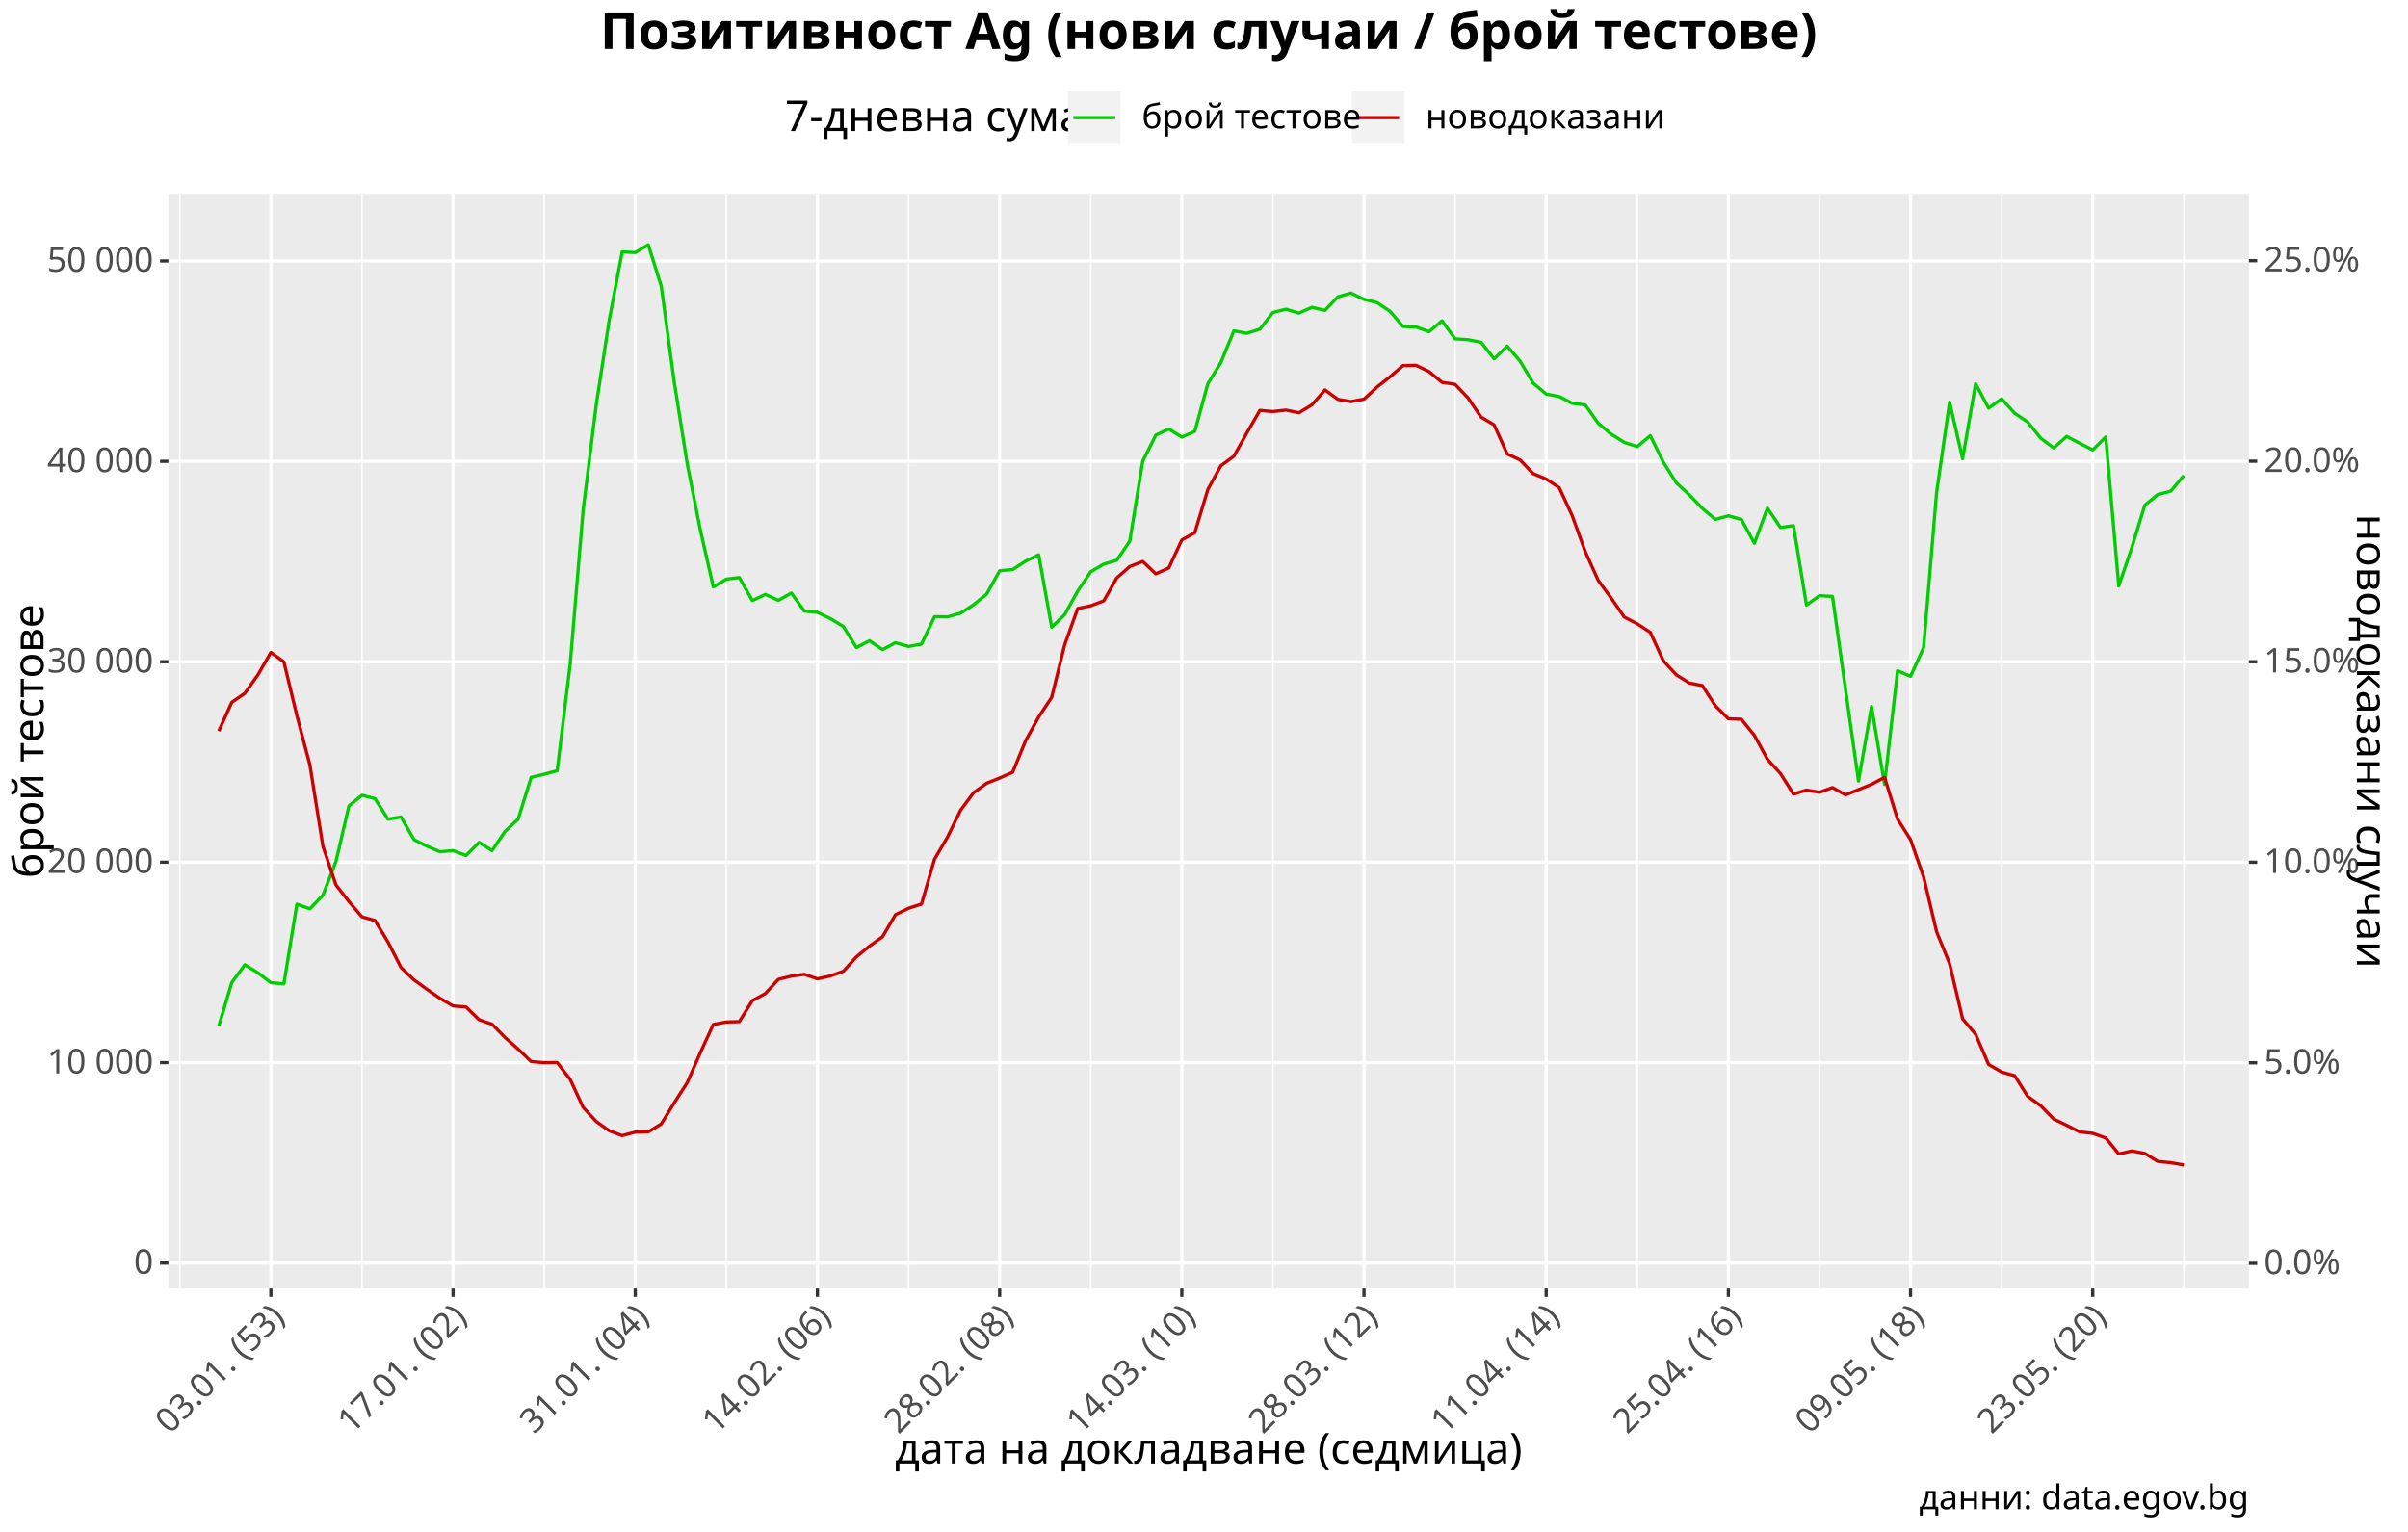
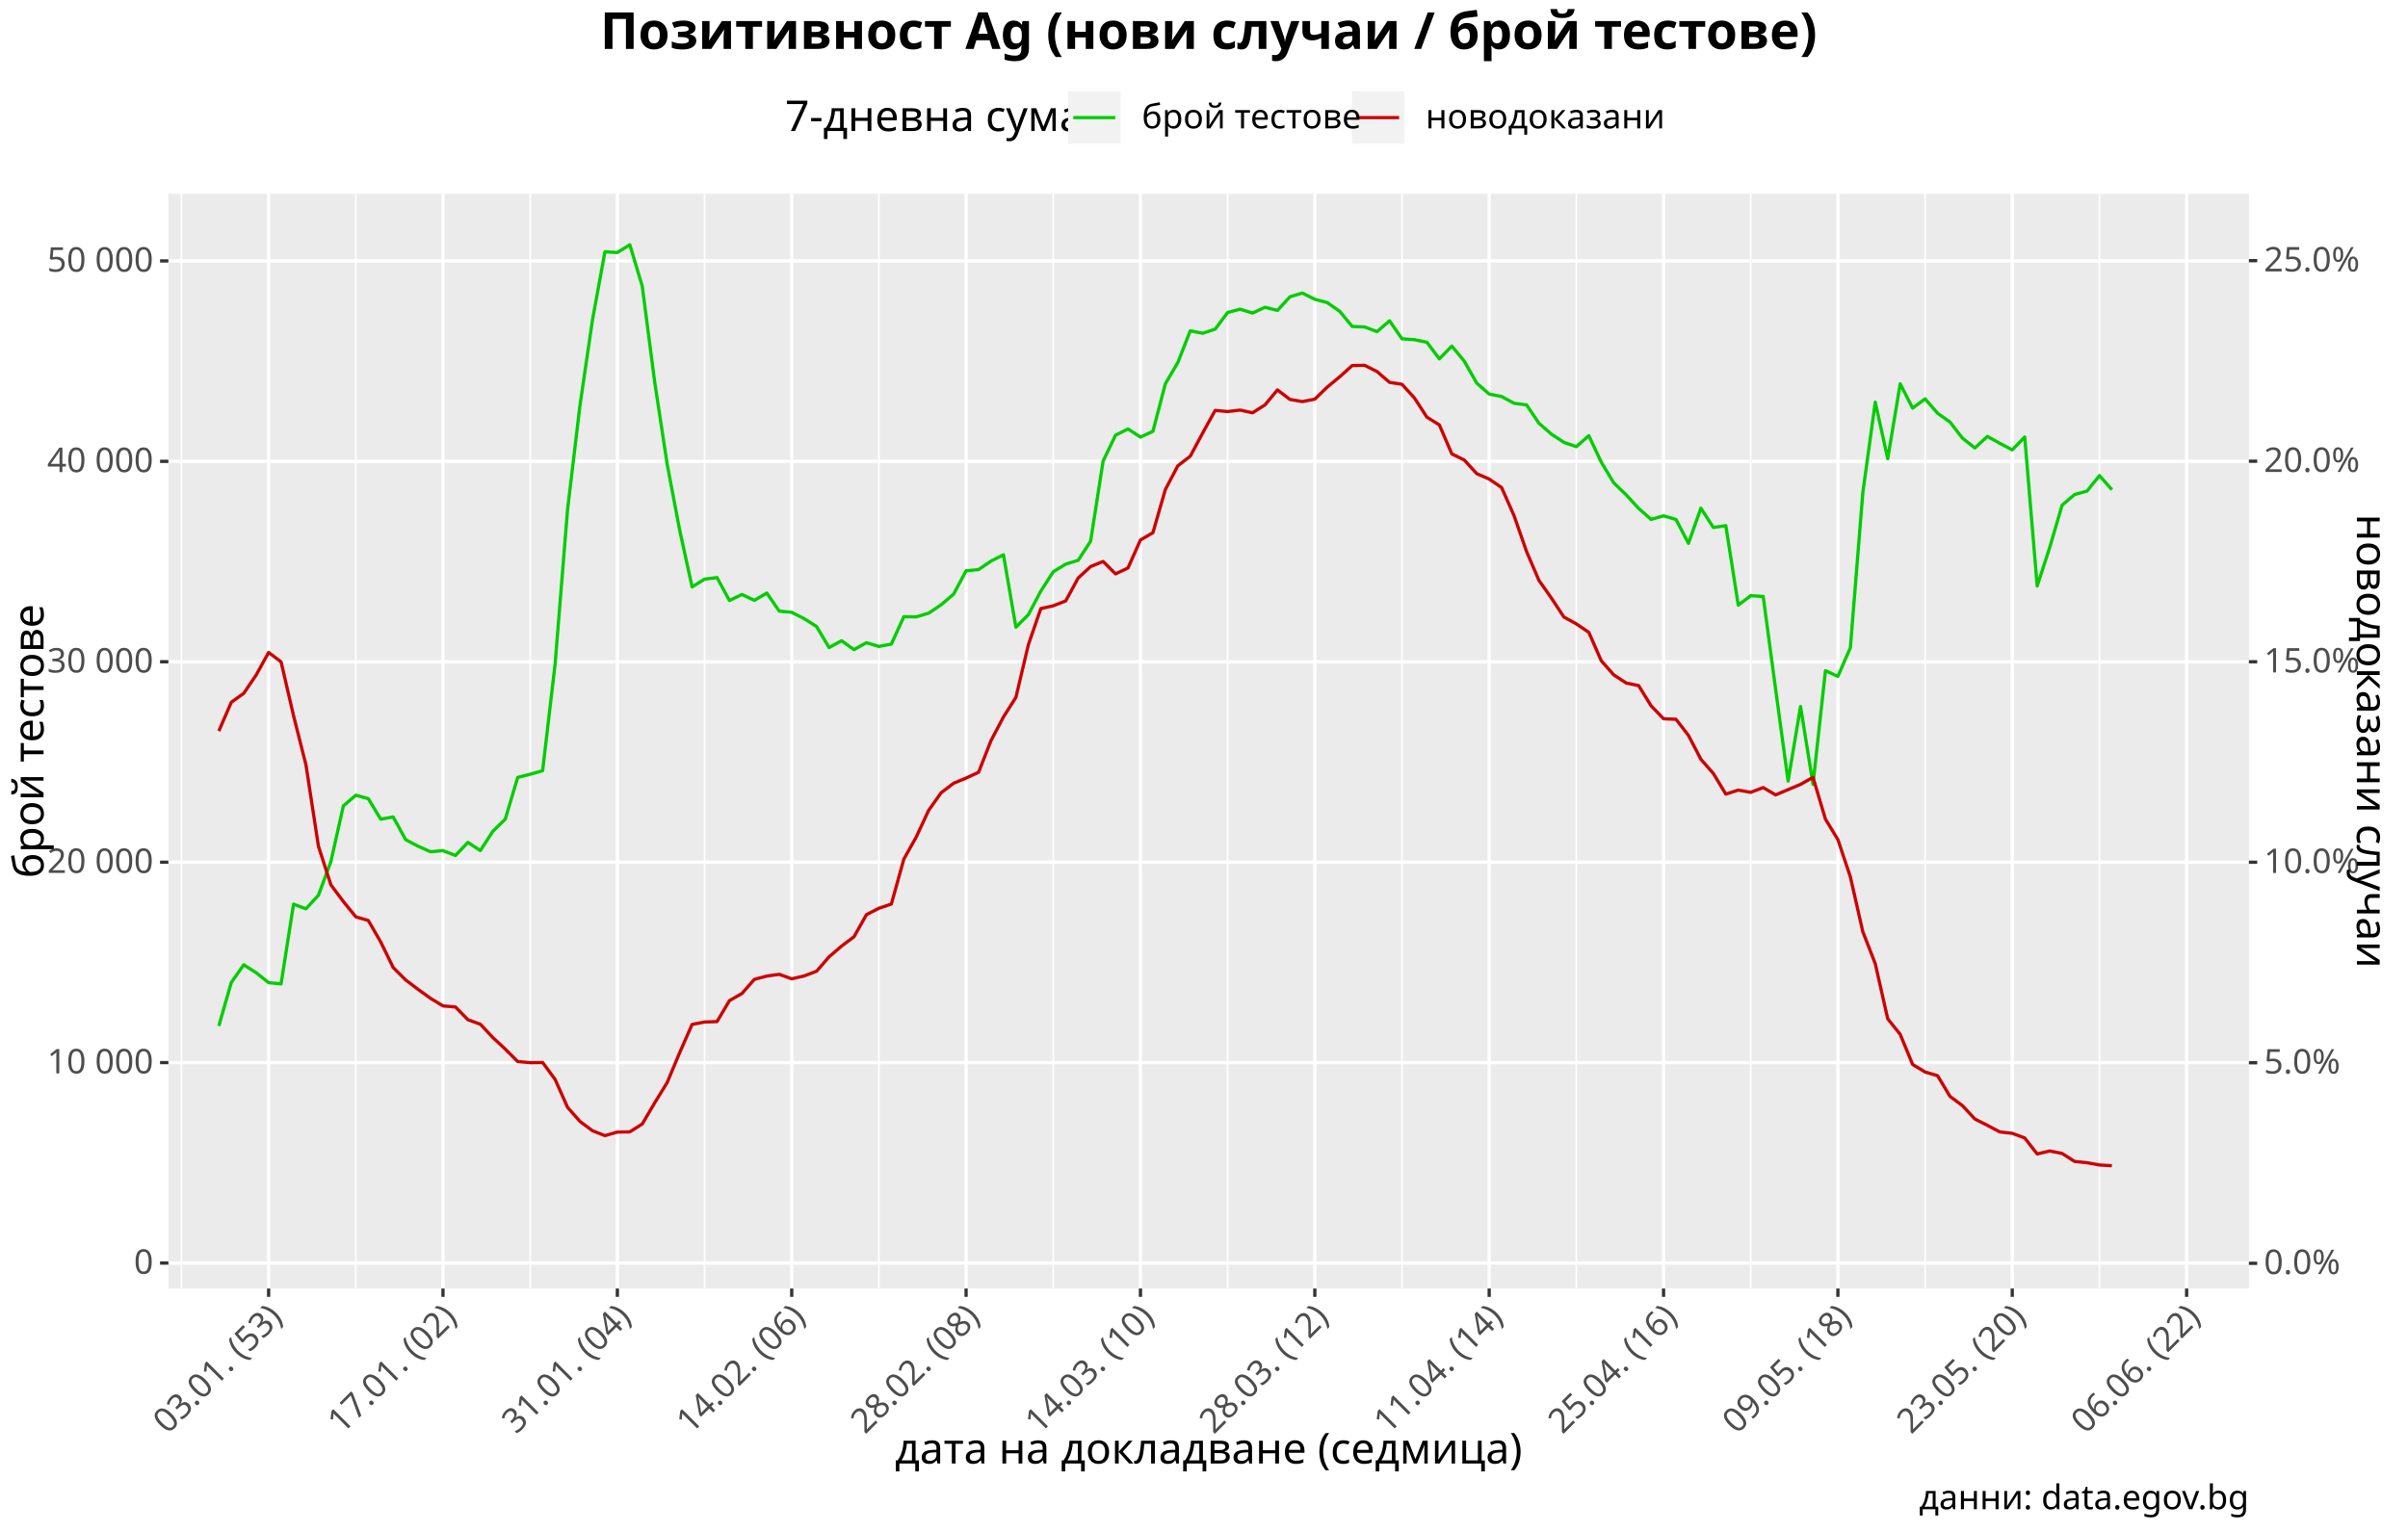
<svg xmlns="http://www.w3.org/2000/svg" class="svglite" viewBox="0 0 792.00 504.00">
  <defs>
    <style type="text/css">
    .svglite line, .svglite polyline, .svglite polygon, .svglite path, .svglite rect, .svglite circle {
      fill: none;
      stroke: #000000;
      stroke-linecap: round;
      stroke-linejoin: round;
      stroke-miterlimit: 10.00;
    }
  </style>
  </defs>
  <rect width="100%" height="100%" style="stroke: none; fill: #FFFFFF;" />
  <defs>
    <clipPath id="cpMC4wMHw3OTIuMDB8MC4wMHw1MDQuMDA=">
      <rect x="0.00" y="0.00" width="792.00" height="504.00" />
    </clipPath>
  </defs>
  <g clip-path="url(#cpMC4wMHw3OTIuMDB8MC4wMHw1MDQuMDA=)">
    <rect x="-0" y="-0" width="792.00" height="504.00" style="stroke-width: 1.07; stroke: #FFFFFF; fill: #FFFFFF;" />
  </g>
  <defs>
    <clipPath id="cpNTUuMzh8NzM5LjY3fDYzLjc3fDQyMy45Mg==">
      <rect x="55.38" y="63.77" width="684.30" height="360.15" />
    </clipPath>
  </defs>
  <g clip-path="url(#cpNTUuMzh8NzM5LjY3fDYzLjc3fDQyMy45Mg==)">
    <rect x="55.38" y="63.77" width="684.30" height="360.15" style="stroke-width: 1.07; stroke: none; fill: #EBEBEB;" />
-     <polyline points="59.12,423.92 59.12,63.77 " style="stroke-width: 0.53; stroke: #FFFFFF; stroke-linecap: butt;" />
-     <polyline points="119.05,423.92 119.05,63.77 " style="stroke-width: 0.53; stroke: #FFFFFF; stroke-linecap: butt;" />
-     <polyline points="178.97,423.92 178.97,63.77 " style="stroke-width: 0.53; stroke: #FFFFFF; stroke-linecap: butt;" />
-     <polyline points="238.89,423.92 238.89,63.77 " style="stroke-width: 0.53; stroke: #FFFFFF; stroke-linecap: butt;" />
-     <polyline points="298.81,423.92 298.81,63.77 " style="stroke-width: 0.53; stroke: #FFFFFF; stroke-linecap: butt;" />
-     <polyline points="358.74,423.92 358.74,63.77 " style="stroke-width: 0.53; stroke: #FFFFFF; stroke-linecap: butt;" />
-     <polyline points="418.66,423.92 418.66,63.77 " style="stroke-width: 0.53; stroke: #FFFFFF; stroke-linecap: butt;" />
-     <polyline points="478.58,423.92 478.58,63.77 " style="stroke-width: 0.53; stroke: #FFFFFF; stroke-linecap: butt;" />
-     <polyline points="538.51,423.92 538.51,63.77 " style="stroke-width: 0.53; stroke: #FFFFFF; stroke-linecap: butt;" />
-     <polyline points="598.43,423.92 598.43,63.77 " style="stroke-width: 0.53; stroke: #FFFFFF; stroke-linecap: butt;" />
-     <polyline points="658.35,423.92 658.35,63.77 " style="stroke-width: 0.53; stroke: #FFFFFF; stroke-linecap: butt;" />
-     <polyline points="718.27,423.92 718.27,63.77 " style="stroke-width: 0.53; stroke: #FFFFFF; stroke-linecap: butt;" />
+     <polyline points="59.68,423.92 59.68,63.77 " style="stroke-width: 0.53; stroke: #FFFFFF; stroke-linecap: butt;" />
+     <polyline points="117.03,423.92 117.03,63.77 " style="stroke-width: 0.53; stroke: #FFFFFF; stroke-linecap: butt;" />
+     <polyline points="174.38,423.92 174.38,63.77 " style="stroke-width: 0.53; stroke: #FFFFFF; stroke-linecap: butt;" />
+     <polyline points="231.73,423.92 231.73,63.77 " style="stroke-width: 0.53; stroke: #FFFFFF; stroke-linecap: butt;" />
+     <polyline points="289.08,423.92 289.08,63.77 " style="stroke-width: 0.53; stroke: #FFFFFF; stroke-linecap: butt;" />
+     <polyline points="346.42,423.92 346.42,63.77 " style="stroke-width: 0.53; stroke: #FFFFFF; stroke-linecap: butt;" />
+     <polyline points="403.77,423.92 403.77,63.77 " style="stroke-width: 0.53; stroke: #FFFFFF; stroke-linecap: butt;" />
+     <polyline points="461.12,423.92 461.12,63.77 " style="stroke-width: 0.53; stroke: #FFFFFF; stroke-linecap: butt;" />
+     <polyline points="518.47,423.92 518.47,63.77 " style="stroke-width: 0.53; stroke: #FFFFFF; stroke-linecap: butt;" />
+     <polyline points="575.82,423.92 575.82,63.77 " style="stroke-width: 0.53; stroke: #FFFFFF; stroke-linecap: butt;" />
+     <polyline points="633.17,423.92 633.17,63.77 " style="stroke-width: 0.53; stroke: #FFFFFF; stroke-linecap: butt;" />
+     <polyline points="690.52,423.92 690.52,63.77 " style="stroke-width: 0.53; stroke: #FFFFFF; stroke-linecap: butt;" />
    <polyline points="55.38,415.54 739.67,415.54 " style="stroke-width: 1.07; stroke: #FFFFFF; stroke-linecap: butt;" />
    <polyline points="55.38,349.60 739.67,349.60 " style="stroke-width: 1.07; stroke: #FFFFFF; stroke-linecap: butt;" />
    <polyline points="55.38,283.66 739.67,283.66 " style="stroke-width: 1.07; stroke: #FFFFFF; stroke-linecap: butt;" />
    <polyline points="55.38,217.72 739.67,217.72 " style="stroke-width: 1.07; stroke: #FFFFFF; stroke-linecap: butt;" />
    <polyline points="55.38,151.78 739.67,151.78 " style="stroke-width: 1.07; stroke: #FFFFFF; stroke-linecap: butt;" />
    <polyline points="55.38,85.84 739.67,85.84 " style="stroke-width: 1.07; stroke: #FFFFFF; stroke-linecap: butt;" />
-     <polyline points="89.09,423.92 89.09,63.77 " style="stroke-width: 1.07; stroke: #FFFFFF; stroke-linecap: butt;" />
-     <polyline points="149.01,423.92 149.01,63.77 " style="stroke-width: 1.07; stroke: #FFFFFF; stroke-linecap: butt;" />
-     <polyline points="208.93,423.92 208.93,63.77 " style="stroke-width: 1.07; stroke: #FFFFFF; stroke-linecap: butt;" />
-     <polyline points="268.85,423.92 268.85,63.77 " style="stroke-width: 1.07; stroke: #FFFFFF; stroke-linecap: butt;" />
-     <polyline points="328.78,423.92 328.78,63.77 " style="stroke-width: 1.07; stroke: #FFFFFF; stroke-linecap: butt;" />
-     <polyline points="388.70,423.92 388.70,63.77 " style="stroke-width: 1.07; stroke: #FFFFFF; stroke-linecap: butt;" />
-     <polyline points="448.62,423.92 448.62,63.77 " style="stroke-width: 1.07; stroke: #FFFFFF; stroke-linecap: butt;" />
-     <polyline points="508.54,423.92 508.54,63.77 " style="stroke-width: 1.07; stroke: #FFFFFF; stroke-linecap: butt;" />
-     <polyline points="568.47,423.92 568.47,63.77 " style="stroke-width: 1.07; stroke: #FFFFFF; stroke-linecap: butt;" />
-     <polyline points="628.39,423.92 628.39,63.77 " style="stroke-width: 1.07; stroke: #FFFFFF; stroke-linecap: butt;" />
-     <polyline points="688.31,423.92 688.31,63.77 " style="stroke-width: 1.07; stroke: #FFFFFF; stroke-linecap: butt;" />
-     <polyline points="71.96,337.54 76.24,323.25 80.52,317.42 84.80,320.03 89.09,323.30 93.37,323.69 97.65,297.47 101.93,298.99 106.21,294.53 110.49,283.43 114.77,265.14 119.05,261.63 123.33,262.76 127.61,269.51 131.89,268.78 136.17,276.24 140.45,278.41 144.73,280.23 149.01,279.85 153.29,281.46 157.57,277.15 161.85,279.84 166.13,273.50 170.41,269.51 174.69,255.76 178.97,254.73 183.25,253.57 187.53,218.53 191.81,167.68 196.09,133.31 200.37,105.33 204.65,82.84 208.93,83.09 213.21,80.52 217.49,94.15 221.77,125.75 226.05,152.74 230.33,174.30 234.61,193.10 238.89,190.54 243.17,190.02 247.45,197.57 251.73,195.58 256.01,197.51 260.29,195.12 264.57,201.05 268.85,201.46 273.13,203.54 277.41,206.14 281.69,213.05 285.97,210.80 290.25,213.73 294.53,211.45 298.81,212.68 303.09,211.90 307.37,202.90 311.66,202.95 315.94,201.73 320.22,198.96 324.50,195.46 328.78,187.79 333.06,187.39 337.34,184.61 341.62,182.52 345.90,206.36 350.18,202.22 354.46,194.47 358.74,188.12 363.02,185.60 367.30,184.34 371.58,178.05 375.86,151.71 380.14,143.17 384.42,141.13 388.70,143.80 392.98,141.91 397.26,126.25 401.54,119.28 405.82,108.84 410.10,109.65 414.38,108.28 418.66,102.82 422.94,101.72 427.22,103.00 431.50,101.10 435.78,102.12 440.06,97.64 444.34,96.41 448.62,98.47 452.90,99.56 457.18,102.42 461.46,107.40 465.74,107.57 470.02,109.11 474.30,105.54 478.58,111.47 482.86,111.76 487.14,112.60 491.42,118.06 495.70,113.87 499.98,118.82 504.26,126.04 508.54,129.65 512.82,130.45 517.10,132.68 521.38,133.21 525.66,139.26 529.94,142.84 534.22,145.53 538.51,146.95 542.79,143.34 547.07,152.05 551.35,158.86 555.63,162.80 559.91,167.27 564.19,170.89 568.47,169.71 572.75,170.90 577.03,178.75 581.31,167.19 585.59,173.54 589.87,172.94 594.15,199.09 598.43,195.98 602.71,196.23 606.99,226.74 611.27,256.98 615.55,232.43 619.83,258.05 624.11,220.66 628.39,222.52 632.67,213.10 636.95,162.08 641.23,132.31 645.51,150.92 649.79,126.28 654.07,134.28 658.35,131.22 662.63,135.95 666.91,138.85 671.19,144.15 675.47,147.38 679.75,143.59 684.03,145.84 688.31,148.02 692.59,143.77 696.87,192.80 701.15,180.20 705.43,166.21 709.71,162.70 713.99,161.58 718.27,156.47 " style="stroke-width: 1.07; stroke: #00CD00; stroke-linecap: butt;" />
-     <polyline points="71.96,240.52 76.24,231.05 80.52,228.11 84.80,222.07 89.09,214.65 93.37,217.76 97.65,235.47 101.93,251.69 106.21,278.43 110.49,291.13 114.77,296.61 119.05,301.64 123.33,302.84 127.61,309.91 131.89,318.31 136.17,322.40 140.45,325.50 144.73,328.46 149.01,330.95 153.29,331.29 157.57,335.49 161.85,336.97 166.13,341.34 170.41,345.15 174.69,349.25 178.97,349.62 183.25,349.56 187.53,355.11 191.81,364.32 196.09,368.95 200.37,372.01 204.65,373.62 208.93,372.46 213.21,372.38 217.49,369.79 221.77,362.82 226.05,356.15 230.33,346.37 234.61,337.04 238.89,336.24 243.17,336.11 247.45,329.21 251.73,326.87 256.01,322.21 260.29,321.13 264.57,320.55 268.85,322.04 273.13,321.08 277.41,319.53 281.69,314.79 285.97,311.27 290.25,308.20 294.53,300.92 298.81,298.82 303.09,297.43 307.37,282.67 311.66,275.36 315.94,266.56 320.22,260.80 324.50,257.69 328.78,255.98 333.06,254.09 337.34,243.68 341.62,235.89 345.90,229.42 350.18,212.12 354.46,200.22 358.74,199.31 363.02,197.70 367.30,190.16 371.58,186.40 375.86,184.72 380.14,188.80 384.42,186.86 388.70,177.65 392.98,175.26 397.26,161.05 401.54,153.25 405.82,150.09 410.10,142.43 414.38,135.02 418.66,135.40 422.94,134.92 427.22,135.81 431.50,133.20 435.78,128.29 440.06,131.41 444.34,132.12 448.62,131.32 452.90,127.35 457.18,123.96 461.46,120.27 465.74,120.19 470.02,122.25 474.30,125.80 478.58,126.43 482.86,130.94 487.14,137.24 491.42,139.79 495.70,149.33 499.98,151.34 504.26,155.83 508.54,157.61 512.82,160.42 517.10,169.69 521.38,181.46 525.66,190.97 529.94,196.79 534.22,203.01 538.51,205.26 542.79,208.05 547.07,217.39 551.35,222.03 555.63,224.72 559.91,225.56 564.19,232.21 568.47,236.48 572.75,236.64 577.03,241.95 581.31,249.81 585.59,254.48 589.87,261.26 594.15,259.94 598.43,260.68 602.71,259.11 606.99,261.52 611.27,259.79 615.55,258.06 619.83,255.75 624.11,269.50 628.39,276.24 632.67,288.48 636.95,306.54 641.23,317.05 645.51,335.19 649.79,340.29 654.07,350.21 658.35,352.69 662.63,353.90 666.91,360.70 671.19,363.76 675.47,368.16 679.75,370.23 684.03,372.40 688.31,372.86 692.59,374.39 696.87,379.66 701.15,378.67 705.43,379.48 709.71,382.11 713.99,382.53 718.27,383.28 " style="stroke-width: 1.07; stroke: #CD0000; stroke-linecap: butt;" />
+     <polyline points="88.35,423.92 88.35,63.77 " style="stroke-width: 1.07; stroke: #FFFFFF; stroke-linecap: butt;" />
+     <polyline points="145.70,423.92 145.70,63.77 " style="stroke-width: 1.07; stroke: #FFFFFF; stroke-linecap: butt;" />
+     <polyline points="203.05,423.92 203.05,63.77 " style="stroke-width: 1.07; stroke: #FFFFFF; stroke-linecap: butt;" />
+     <polyline points="260.40,423.92 260.40,63.77 " style="stroke-width: 1.07; stroke: #FFFFFF; stroke-linecap: butt;" />
+     <polyline points="317.75,423.92 317.75,63.77 " style="stroke-width: 1.07; stroke: #FFFFFF; stroke-linecap: butt;" />
+     <polyline points="375.10,423.92 375.10,63.77 " style="stroke-width: 1.07; stroke: #FFFFFF; stroke-linecap: butt;" />
+     <polyline points="432.45,423.92 432.45,63.77 " style="stroke-width: 1.07; stroke: #FFFFFF; stroke-linecap: butt;" />
+     <polyline points="489.80,423.92 489.80,63.77 " style="stroke-width: 1.07; stroke: #FFFFFF; stroke-linecap: butt;" />
+     <polyline points="547.15,423.92 547.15,63.77 " style="stroke-width: 1.07; stroke: #FFFFFF; stroke-linecap: butt;" />
+     <polyline points="604.49,423.92 604.49,63.77 " style="stroke-width: 1.07; stroke: #FFFFFF; stroke-linecap: butt;" />
+     <polyline points="661.84,423.92 661.84,63.77 " style="stroke-width: 1.07; stroke: #FFFFFF; stroke-linecap: butt;" />
+     <polyline points="719.19,423.92 719.19,63.77 " style="stroke-width: 1.07; stroke: #FFFFFF; stroke-linecap: butt;" />
+     <polyline points="71.97,337.54 76.07,323.25 80.16,317.42 84.26,320.03 88.35,323.30 92.45,323.69 96.55,297.47 100.64,298.99 104.74,294.53 108.84,283.43 112.93,265.14 117.03,261.63 121.13,262.76 125.22,269.51 129.32,268.78 133.41,276.24 137.51,278.41 141.61,280.23 145.70,279.85 149.80,281.46 153.90,277.15 157.99,279.84 162.09,273.50 166.18,269.51 170.28,255.76 174.38,254.73 178.47,253.57 182.57,218.53 186.67,167.68 190.76,133.31 194.86,105.33 198.96,82.84 203.05,83.09 207.15,80.52 211.24,94.15 215.34,125.75 219.44,152.74 223.53,174.30 227.63,193.10 231.73,190.54 235.82,190.02 239.92,197.57 244.02,195.58 248.11,197.51 252.21,195.12 256.30,201.05 260.40,201.46 264.50,203.54 268.59,206.14 272.69,213.05 276.79,210.80 280.88,213.73 284.98,211.45 289.08,212.68 293.17,211.90 297.27,202.90 301.36,202.95 305.46,201.73 309.56,198.96 313.65,195.46 317.75,187.79 321.85,187.39 325.94,184.61 330.04,182.52 334.14,206.36 338.23,202.22 342.33,194.47 346.42,188.12 350.52,185.60 354.62,184.34 358.71,178.05 362.81,151.71 366.91,143.17 371.00,141.13 375.10,143.80 379.20,141.91 383.29,126.25 387.39,119.28 391.48,108.84 395.58,109.65 399.68,108.28 403.77,102.82 407.87,101.72 411.97,103.00 416.06,101.10 420.16,102.12 424.26,97.64 428.35,96.41 432.45,98.47 436.54,99.56 440.64,102.42 444.74,107.40 448.83,107.57 452.93,109.11 457.03,105.54 461.12,111.47 465.22,111.76 469.31,112.60 473.41,118.06 477.51,113.87 481.60,118.82 485.70,126.04 489.80,129.65 493.89,130.45 497.99,132.68 502.09,133.21 506.18,139.26 510.28,142.84 514.37,145.53 518.47,146.95 522.57,143.34 526.66,152.05 530.76,158.86 534.86,162.80 538.95,167.27 543.05,170.89 547.15,169.71 551.24,170.90 555.34,178.75 559.43,167.19 563.53,173.54 567.63,172.94 571.72,199.09 575.82,195.98 579.92,196.23 584.01,226.74 588.11,256.98 592.21,232.43 596.30,258.05 600.40,220.66 604.49,222.52 608.59,213.10 612.69,162.08 616.78,132.31 620.88,150.92 624.98,126.28 629.07,134.28 633.17,131.22 637.27,135.95 641.36,138.85 645.46,144.15 649.55,147.38 653.65,143.59 657.75,145.84 661.84,148.02 665.94,143.77 670.04,192.80 674.13,180.20 678.23,166.21 682.33,162.70 686.42,161.58 690.52,156.47 694.61,161.11 " style="stroke-width: 1.07; stroke: #00CD00; stroke-linecap: butt;" />
+     <polyline points="71.97,240.52 76.07,231.05 80.16,228.11 84.26,222.07 88.35,214.65 92.45,217.76 96.55,235.47 100.64,251.69 104.74,278.43 108.84,291.13 112.93,296.61 117.03,301.64 121.13,302.84 125.22,309.91 129.32,318.31 133.41,322.40 137.51,325.50 141.61,328.46 145.70,330.95 149.80,331.29 153.90,335.49 157.99,336.97 162.09,341.34 166.18,345.15 170.28,349.25 174.38,349.62 178.47,349.56 182.57,355.11 186.67,364.32 190.76,368.95 194.86,372.01 198.96,373.62 203.05,372.46 207.15,372.38 211.24,369.79 215.34,362.82 219.44,356.15 223.53,346.37 227.63,337.04 231.73,336.24 235.82,336.11 239.92,329.21 244.02,326.87 248.11,322.21 252.21,321.13 256.30,320.55 260.40,322.04 264.50,321.08 268.59,319.53 272.69,314.79 276.79,311.27 280.88,308.20 284.98,300.92 289.08,298.82 293.17,297.43 297.27,282.67 301.36,275.36 305.46,266.56 309.56,260.80 313.65,257.69 317.75,255.98 321.85,254.09 325.94,243.68 330.04,235.89 334.14,229.42 338.23,212.12 342.33,200.22 346.42,199.31 350.52,197.70 354.62,190.16 358.71,186.40 362.81,184.72 366.91,188.80 371.00,186.86 375.10,177.65 379.20,175.26 383.29,161.05 387.39,153.25 391.48,150.09 395.58,142.43 399.68,135.02 403.77,135.40 407.87,134.92 411.97,135.81 416.06,133.20 420.16,128.29 424.26,131.41 428.35,132.12 432.45,131.32 436.54,127.35 440.64,123.96 444.74,120.27 448.83,120.19 452.93,122.25 457.03,125.80 461.12,126.43 465.22,130.94 469.31,137.24 473.41,139.79 477.51,149.33 481.60,151.34 485.70,155.83 489.80,157.61 493.89,160.42 497.99,169.69 502.09,181.46 506.18,190.97 510.28,196.79 514.37,203.01 518.47,205.26 522.57,208.05 526.66,217.39 530.76,222.03 534.86,224.72 538.95,225.56 543.05,232.21 547.15,236.48 551.24,236.64 555.34,241.95 559.43,249.81 563.53,254.48 567.63,261.26 571.72,259.94 575.82,260.68 579.92,259.11 584.01,261.52 588.11,259.79 592.21,258.06 596.30,255.75 600.40,269.50 604.49,276.24 608.59,288.48 612.69,306.54 616.78,317.05 620.88,335.19 624.98,340.29 629.07,350.21 633.17,352.69 637.27,353.90 641.36,360.70 645.46,363.76 649.55,368.16 653.65,370.23 657.75,372.40 661.84,372.86 665.94,374.39 670.04,379.66 674.13,378.67 678.23,379.48 682.33,382.11 686.42,382.53 690.52,383.28 694.61,383.52 " style="stroke-width: 1.07; stroke: #CD0000; stroke-linecap: butt;" />
  </g>
  <g clip-path="url(#cpMC4wMHw3OTIuMDB8MC4wMHw1MDQuMDA=)">
    <text x="50.45" y="419.08" text-anchor="end" style="font-size: 11.20px; fill: #4D4D4D; font-family: Calibri;" textLength="5.67px" lengthAdjust="spacingAndGlyphs">0</text>
    <text x="50.45" y="353.14" text-anchor="end" style="font-size: 11.20px; fill: #4D4D4D; font-family: Calibri;" textLength="30.90px" lengthAdjust="spacingAndGlyphs">10 000</text>
    <text x="50.45" y="287.20" text-anchor="end" style="font-size: 11.20px; fill: #4D4D4D; font-family: Calibri;" textLength="30.90px" lengthAdjust="spacingAndGlyphs">20 000</text>
    <text x="50.45" y="221.26" text-anchor="end" style="font-size: 11.20px; fill: #4D4D4D; font-family: Calibri;" textLength="30.90px" lengthAdjust="spacingAndGlyphs">30 000</text>
    <text x="50.45" y="155.32" text-anchor="end" style="font-size: 11.20px; fill: #4D4D4D; font-family: Calibri;" textLength="30.90px" lengthAdjust="spacingAndGlyphs">40 000</text>
    <text x="50.45" y="89.38" text-anchor="end" style="font-size: 11.20px; fill: #4D4D4D; font-family: Calibri;" textLength="30.90px" lengthAdjust="spacingAndGlyphs">50 000</text>
    <polyline points="52.64,415.54 55.38,415.54 " style="stroke-width: 1.07; stroke: #333333; stroke-linecap: butt;" />
    <polyline points="52.64,349.60 55.38,349.60 " style="stroke-width: 1.07; stroke: #333333; stroke-linecap: butt;" />
    <polyline points="52.64,283.66 55.38,283.66 " style="stroke-width: 1.07; stroke: #333333; stroke-linecap: butt;" />
    <polyline points="52.64,217.72 55.38,217.72 " style="stroke-width: 1.07; stroke: #333333; stroke-linecap: butt;" />
    <polyline points="52.64,151.78 55.38,151.78 " style="stroke-width: 1.07; stroke: #333333; stroke-linecap: butt;" />
    <polyline points="52.64,85.84 55.38,85.84 " style="stroke-width: 1.07; stroke: #333333; stroke-linecap: butt;" />
    <polyline points="739.67,415.63 742.41,415.63 " style="stroke-width: 1.07; stroke: #333333; stroke-linecap: butt;" />
    <polyline points="739.67,349.65 742.41,349.65 " style="stroke-width: 1.07; stroke: #333333; stroke-linecap: butt;" />
    <polyline points="739.67,283.68 742.41,283.68 " style="stroke-width: 1.07; stroke: #333333; stroke-linecap: butt;" />
    <polyline points="739.67,217.71 742.41,217.71 " style="stroke-width: 1.07; stroke: #333333; stroke-linecap: butt;" />
    <polyline points="739.67,151.74 742.41,151.74 " style="stroke-width: 1.07; stroke: #333333; stroke-linecap: butt;" />
    <polyline points="739.67,85.76 742.41,85.76 " style="stroke-width: 1.07; stroke: #333333; stroke-linecap: butt;" />
    <text x="744.61" y="419.16" style="font-size: 11.20px; fill: #4D4D4D; font-family: Calibri;" textLength="22.17px" lengthAdjust="spacingAndGlyphs">0.0%</text>
    <text x="744.61" y="353.19" style="font-size: 11.20px; fill: #4D4D4D; font-family: Calibri;" textLength="22.17px" lengthAdjust="spacingAndGlyphs">5.0%</text>
    <text x="744.61" y="287.22" style="font-size: 11.20px; fill: #4D4D4D; font-family: Calibri;" textLength="27.84px" lengthAdjust="spacingAndGlyphs">10.0%</text>
    <text x="744.61" y="221.24" style="font-size: 11.20px; fill: #4D4D4D; font-family: Calibri;" textLength="27.84px" lengthAdjust="spacingAndGlyphs">15.0%</text>
    <text x="744.61" y="155.27" style="font-size: 11.20px; fill: #4D4D4D; font-family: Calibri;" textLength="27.84px" lengthAdjust="spacingAndGlyphs">20.0%</text>
    <text x="744.61" y="89.30" style="font-size: 11.20px; fill: #4D4D4D; font-family: Calibri;" textLength="27.84px" lengthAdjust="spacingAndGlyphs">25.0%</text>
-     <polyline points="89.09,426.66 89.09,423.92 " style="stroke-width: 1.07; stroke: #333333; stroke-linecap: butt;" />
-     <polyline points="149.01,426.66 149.01,423.92 " style="stroke-width: 1.07; stroke: #333333; stroke-linecap: butt;" />
-     <polyline points="208.93,426.66 208.93,423.92 " style="stroke-width: 1.07; stroke: #333333; stroke-linecap: butt;" />
-     <polyline points="268.85,426.66 268.85,423.92 " style="stroke-width: 1.07; stroke: #333333; stroke-linecap: butt;" />
-     <polyline points="328.78,426.66 328.78,423.92 " style="stroke-width: 1.07; stroke: #333333; stroke-linecap: butt;" />
-     <polyline points="388.70,426.66 388.70,423.92 " style="stroke-width: 1.07; stroke: #333333; stroke-linecap: butt;" />
-     <polyline points="448.62,426.66 448.62,423.92 " style="stroke-width: 1.07; stroke: #333333; stroke-linecap: butt;" />
-     <polyline points="508.54,426.66 508.54,423.92 " style="stroke-width: 1.07; stroke: #333333; stroke-linecap: butt;" />
-     <polyline points="568.47,426.66 568.47,423.92 " style="stroke-width: 1.07; stroke: #333333; stroke-linecap: butt;" />
-     <polyline points="628.39,426.66 628.39,423.92 " style="stroke-width: 1.07; stroke: #333333; stroke-linecap: butt;" />
-     <polyline points="688.31,426.66 688.31,423.92 " style="stroke-width: 1.07; stroke: #333333; stroke-linecap: butt;" />
-     <text transform="translate(94.08,433.85) rotate(-45)" text-anchor="end" style="font-size: 11.20px; fill: #4D4D4D; font-family: Calibri;" textLength="49.00px" lengthAdjust="spacingAndGlyphs">03.01. (53)</text>
-     <text transform="translate(154.01,433.85) rotate(-45)" text-anchor="end" style="font-size: 11.20px; fill: #4D4D4D; font-family: Calibri;" textLength="49.00px" lengthAdjust="spacingAndGlyphs">17.01. (02)</text>
-     <text transform="translate(213.93,433.85) rotate(-45)" text-anchor="end" style="font-size: 11.20px; fill: #4D4D4D; font-family: Calibri;" textLength="49.00px" lengthAdjust="spacingAndGlyphs">31.01. (04)</text>
-     <text transform="translate(273.85,433.85) rotate(-45)" text-anchor="end" style="font-size: 11.20px; fill: #4D4D4D; font-family: Calibri;" textLength="49.00px" lengthAdjust="spacingAndGlyphs">14.02. (06)</text>
-     <text transform="translate(333.78,433.85) rotate(-45)" text-anchor="end" style="font-size: 11.20px; fill: #4D4D4D; font-family: Calibri;" textLength="49.00px" lengthAdjust="spacingAndGlyphs">28.02. (08)</text>
-     <text transform="translate(393.70,433.85) rotate(-45)" text-anchor="end" style="font-size: 11.20px; fill: #4D4D4D; font-family: Calibri;" textLength="49.00px" lengthAdjust="spacingAndGlyphs">14.03. (10)</text>
-     <text transform="translate(453.62,433.85) rotate(-45)" text-anchor="end" style="font-size: 11.20px; fill: #4D4D4D; font-family: Calibri;" textLength="49.00px" lengthAdjust="spacingAndGlyphs">28.03. (12)</text>
-     <text transform="translate(513.54,433.85) rotate(-45)" text-anchor="end" style="font-size: 11.20px; fill: #4D4D4D; font-family: Calibri;" textLength="49.00px" lengthAdjust="spacingAndGlyphs">11.04. (14)</text>
-     <text transform="translate(573.47,433.85) rotate(-45)" text-anchor="end" style="font-size: 11.20px; fill: #4D4D4D; font-family: Calibri;" textLength="49.00px" lengthAdjust="spacingAndGlyphs">25.04. (16)</text>
-     <text transform="translate(633.39,433.85) rotate(-45)" text-anchor="end" style="font-size: 11.20px; fill: #4D4D4D; font-family: Calibri;" textLength="49.00px" lengthAdjust="spacingAndGlyphs">09.05. (18)</text>
-     <text transform="translate(693.31,433.85) rotate(-45)" text-anchor="end" style="font-size: 11.20px; fill: #4D4D4D; font-family: Calibri;" textLength="49.00px" lengthAdjust="spacingAndGlyphs">23.05. (20)</text>
+     <polyline points="88.35,426.66 88.35,423.92 " style="stroke-width: 1.07; stroke: #333333; stroke-linecap: butt;" />
+     <polyline points="145.70,426.66 145.70,423.92 " style="stroke-width: 1.07; stroke: #333333; stroke-linecap: butt;" />
+     <polyline points="203.05,426.66 203.05,423.92 " style="stroke-width: 1.07; stroke: #333333; stroke-linecap: butt;" />
+     <polyline points="260.40,426.66 260.40,423.92 " style="stroke-width: 1.07; stroke: #333333; stroke-linecap: butt;" />
+     <polyline points="317.75,426.66 317.75,423.92 " style="stroke-width: 1.07; stroke: #333333; stroke-linecap: butt;" />
+     <polyline points="375.10,426.66 375.10,423.92 " style="stroke-width: 1.07; stroke: #333333; stroke-linecap: butt;" />
+     <polyline points="432.45,426.66 432.45,423.92 " style="stroke-width: 1.07; stroke: #333333; stroke-linecap: butt;" />
+     <polyline points="489.80,426.66 489.80,423.92 " style="stroke-width: 1.07; stroke: #333333; stroke-linecap: butt;" />
+     <polyline points="547.15,426.66 547.15,423.92 " style="stroke-width: 1.07; stroke: #333333; stroke-linecap: butt;" />
+     <polyline points="604.49,426.66 604.49,423.92 " style="stroke-width: 1.07; stroke: #333333; stroke-linecap: butt;" />
+     <polyline points="661.84,426.66 661.84,423.92 " style="stroke-width: 1.07; stroke: #333333; stroke-linecap: butt;" />
+     <polyline points="719.19,426.66 719.19,423.92 " style="stroke-width: 1.07; stroke: #333333; stroke-linecap: butt;" />
+     <text transform="translate(93.35,433.85) rotate(-45)" text-anchor="end" style="font-size: 11.20px; fill: #4D4D4D; font-family: Calibri;" textLength="49.00px" lengthAdjust="spacingAndGlyphs">03.01. (53)</text>
+     <text transform="translate(150.70,433.85) rotate(-45)" text-anchor="end" style="font-size: 11.20px; fill: #4D4D4D; font-family: Calibri;" textLength="49.00px" lengthAdjust="spacingAndGlyphs">17.01. (02)</text>
+     <text transform="translate(208.05,433.85) rotate(-45)" text-anchor="end" style="font-size: 11.20px; fill: #4D4D4D; font-family: Calibri;" textLength="49.00px" lengthAdjust="spacingAndGlyphs">31.01. (04)</text>
+     <text transform="translate(265.40,433.85) rotate(-45)" text-anchor="end" style="font-size: 11.20px; fill: #4D4D4D; font-family: Calibri;" textLength="49.00px" lengthAdjust="spacingAndGlyphs">14.02. (06)</text>
+     <text transform="translate(322.75,433.85) rotate(-45)" text-anchor="end" style="font-size: 11.20px; fill: #4D4D4D; font-family: Calibri;" textLength="49.00px" lengthAdjust="spacingAndGlyphs">28.02. (08)</text>
+     <text transform="translate(380.10,433.85) rotate(-45)" text-anchor="end" style="font-size: 11.20px; fill: #4D4D4D; font-family: Calibri;" textLength="49.00px" lengthAdjust="spacingAndGlyphs">14.03. (10)</text>
+     <text transform="translate(437.45,433.85) rotate(-45)" text-anchor="end" style="font-size: 11.20px; fill: #4D4D4D; font-family: Calibri;" textLength="49.00px" lengthAdjust="spacingAndGlyphs">28.03. (12)</text>
+     <text transform="translate(494.80,433.85) rotate(-45)" text-anchor="end" style="font-size: 11.20px; fill: #4D4D4D; font-family: Calibri;" textLength="49.00px" lengthAdjust="spacingAndGlyphs">11.04. (14)</text>
+     <text transform="translate(552.15,433.85) rotate(-45)" text-anchor="end" style="font-size: 11.20px; fill: #4D4D4D; font-family: Calibri;" textLength="49.00px" lengthAdjust="spacingAndGlyphs">25.04. (16)</text>
+     <text transform="translate(609.49,433.85) rotate(-45)" text-anchor="end" style="font-size: 11.20px; fill: #4D4D4D; font-family: Calibri;" textLength="49.00px" lengthAdjust="spacingAndGlyphs">09.05. (18)</text>
+     <text transform="translate(666.84,433.85) rotate(-45)" text-anchor="end" style="font-size: 11.20px; fill: #4D4D4D; font-family: Calibri;" textLength="49.00px" lengthAdjust="spacingAndGlyphs">23.05. (20)</text>
+     <text transform="translate(724.19,433.85) rotate(-45)" text-anchor="end" style="font-size: 11.20px; fill: #4D4D4D; font-family: Calibri;" textLength="49.00px" lengthAdjust="spacingAndGlyphs">06.06. (22)</text>
    <text x="397.53" y="481.49" text-anchor="middle" style="font-size: 14.00px; font-family: Calibri;" textLength="181.99px" lengthAdjust="spacingAndGlyphs">дата на докладване (седмица)</text>
    <text transform="translate(14.32,243.84) rotate(-90)" text-anchor="middle" style="font-size: 14.00px; font-family: Calibri;" textLength="77.69px" lengthAdjust="spacingAndGlyphs">брой тестове</text>
    <text transform="translate(775.19,243.84) rotate(90)" text-anchor="middle" style="font-size: 14.00px; font-family: Calibri;" textLength="128.39px" lengthAdjust="spacingAndGlyphs">новодоказани случаи</text>
    <rect x="252.73" y="24.57" width="289.59" height="28.24" style="stroke-width: 1.07; stroke: none; fill: #FFFFFF;" />
    <text x="258.21" y="43.11" style="font-size: 14.00px; font-family: Calibri;" textLength="86.10px" lengthAdjust="spacingAndGlyphs">7-дневна сума</text>
    <rect x="351.29" y="30.05" width="17.28" height="17.28" style="stroke-width: 1.07; stroke: none; fill: #F2F2F2;" />
    <line x1="353.02" y1="38.69" x2="366.84" y2="38.69" style="stroke-width: 1.07; stroke: #00CD00; stroke-linecap: butt;" />
    <rect x="444.63" y="30.05" width="17.28" height="17.28" style="stroke-width: 1.07; stroke: none; fill: #F2F2F2;" />
    <line x1="446.35" y1="38.69" x2="460.18" y2="38.69" style="stroke-width: 1.07; stroke: #CD0000; stroke-linecap: butt;" />
    <text x="375.54" y="42.23" style="font-size: 11.20px; font-family: Calibri;" textLength="62.11px" lengthAdjust="spacingAndGlyphs">брой тестове</text>
    <text x="468.88" y="42.23" style="font-size: 11.20px; font-family: Calibri;" textLength="67.96px" lengthAdjust="spacingAndGlyphs">новодоказани</text>
    <text x="397.53" y="16.10" text-anchor="middle" style="font-size: 16.80px; font-weight: bold; font-family: Calibri;" textLength="326.91px" lengthAdjust="spacingAndGlyphs">Позитивност Ag (нови случаи / брой тестове)</text>
    <text x="739.67" y="496.53" text-anchor="end" style="font-size: 11.20px; font-family: Calibri;" textLength="94.05px" lengthAdjust="spacingAndGlyphs">данни: data.egov.bg</text>
  </g>
</svg>
